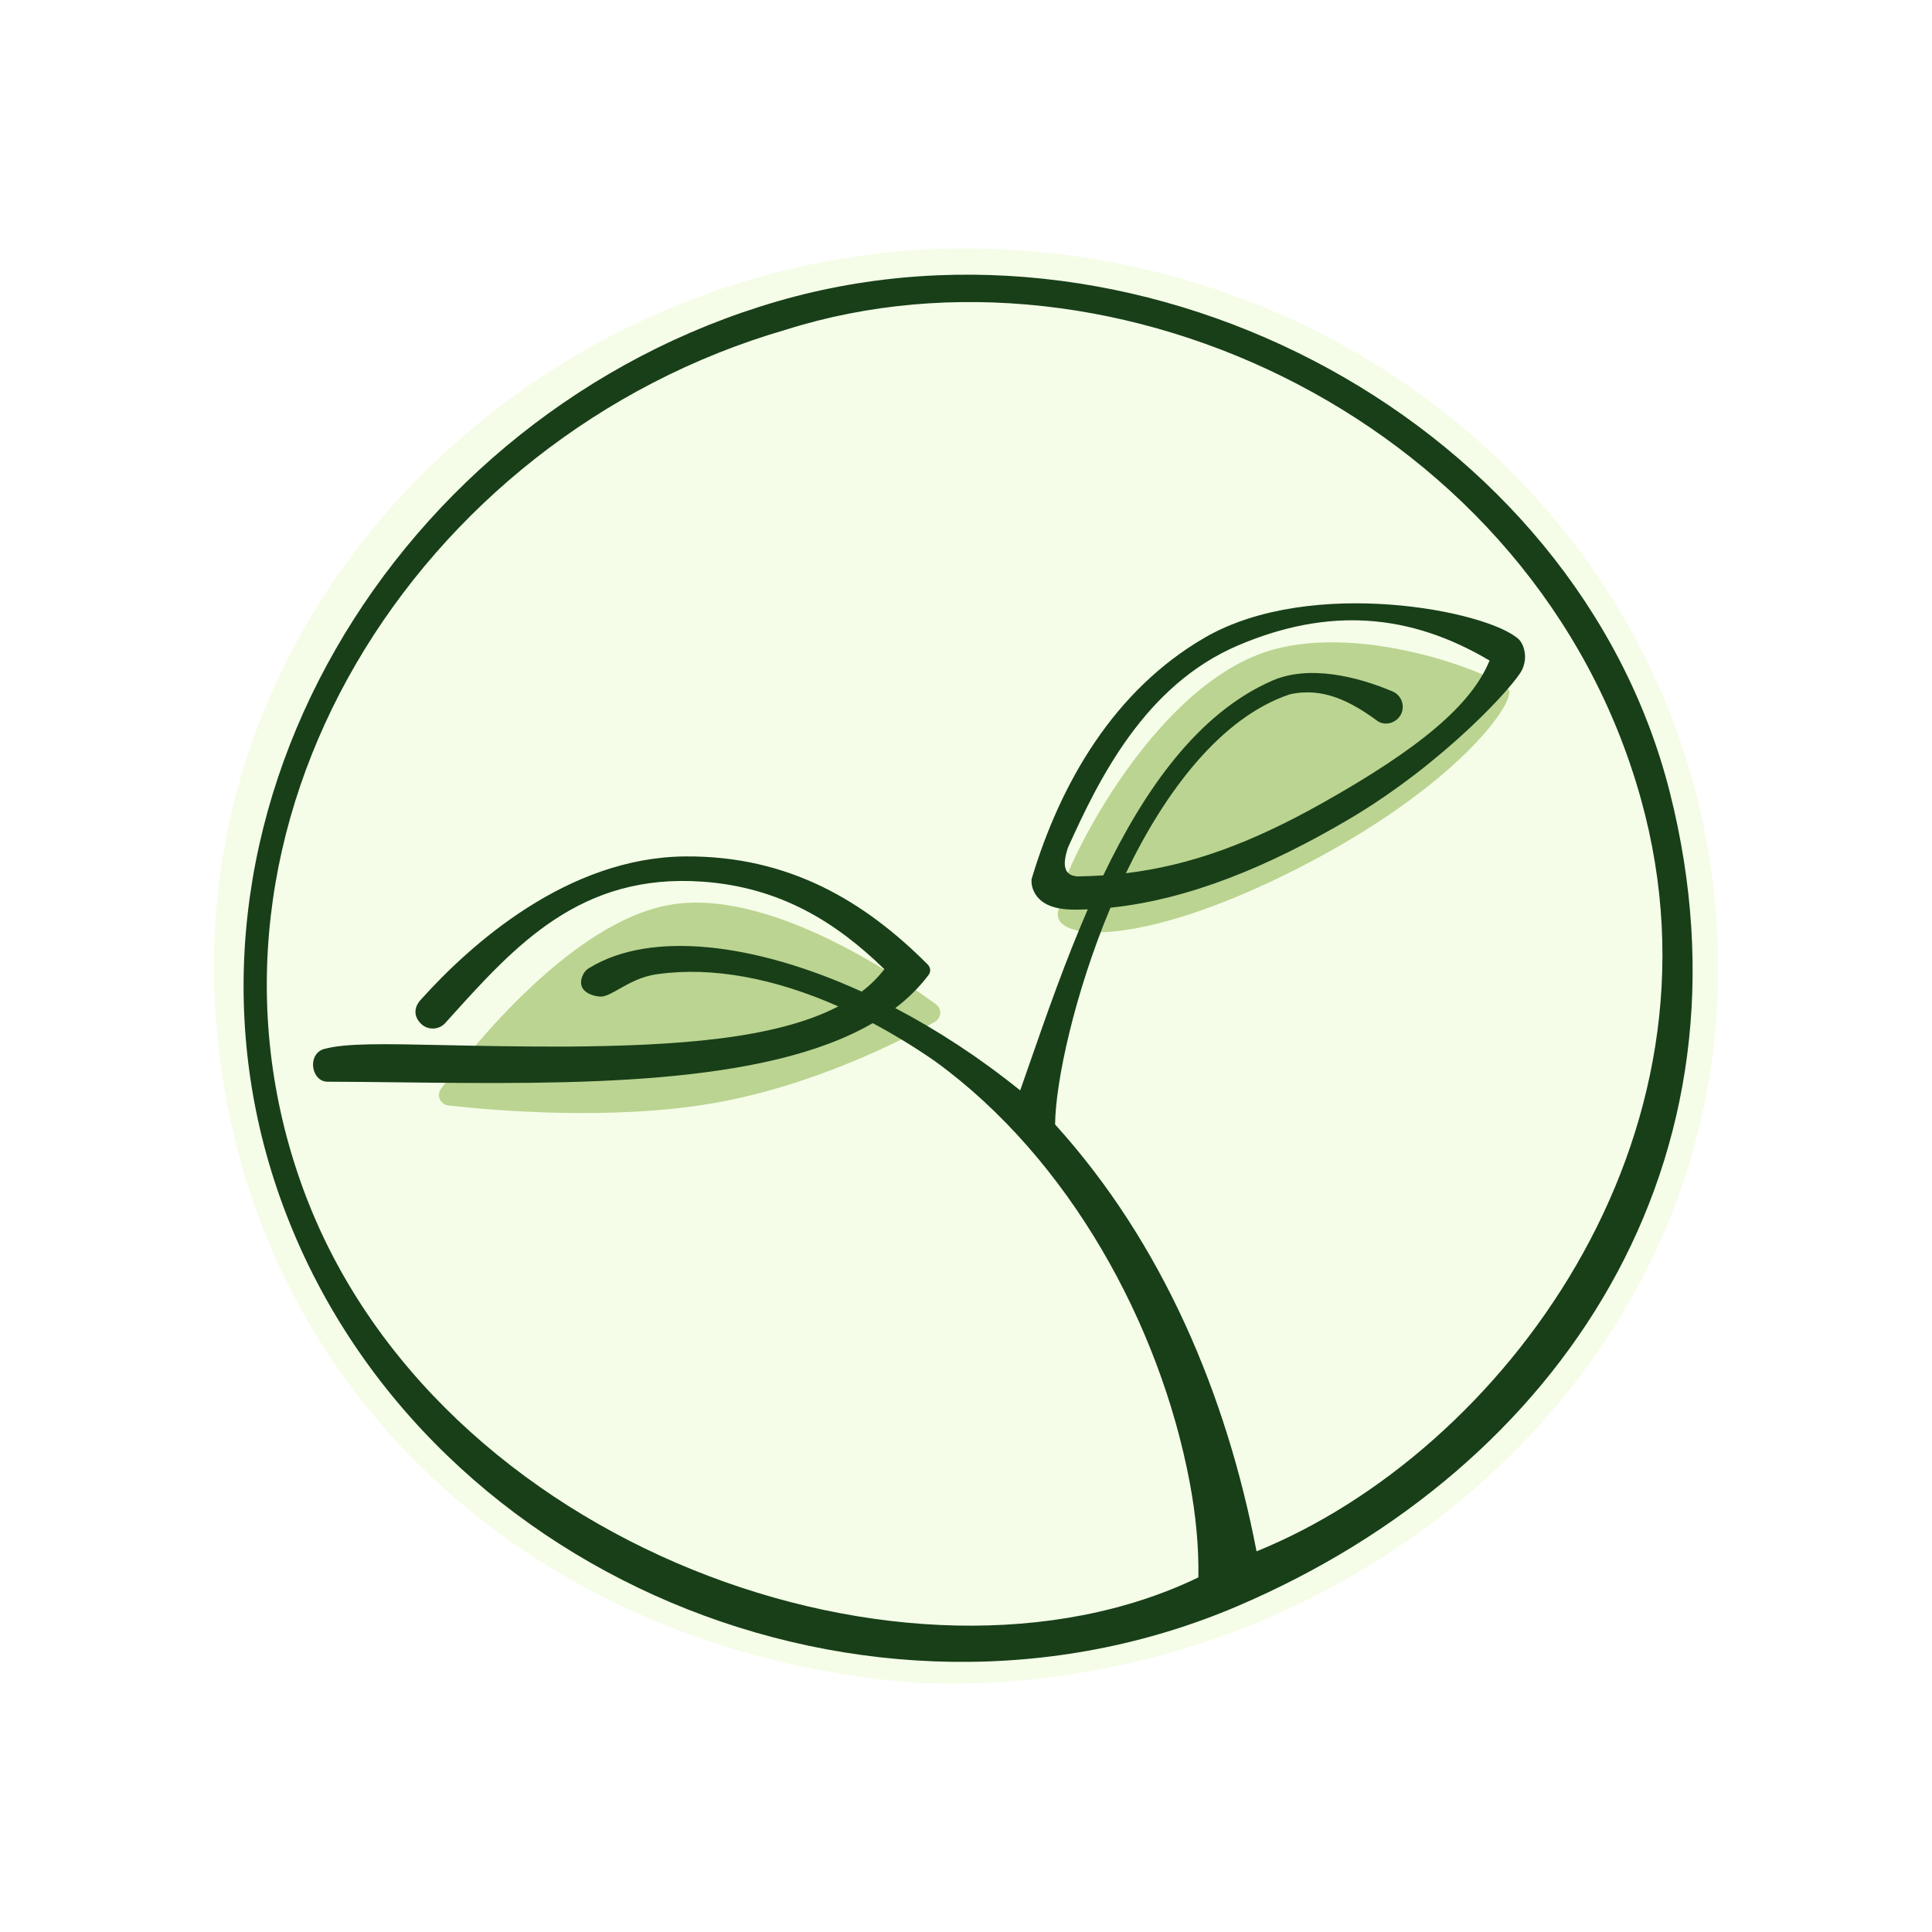
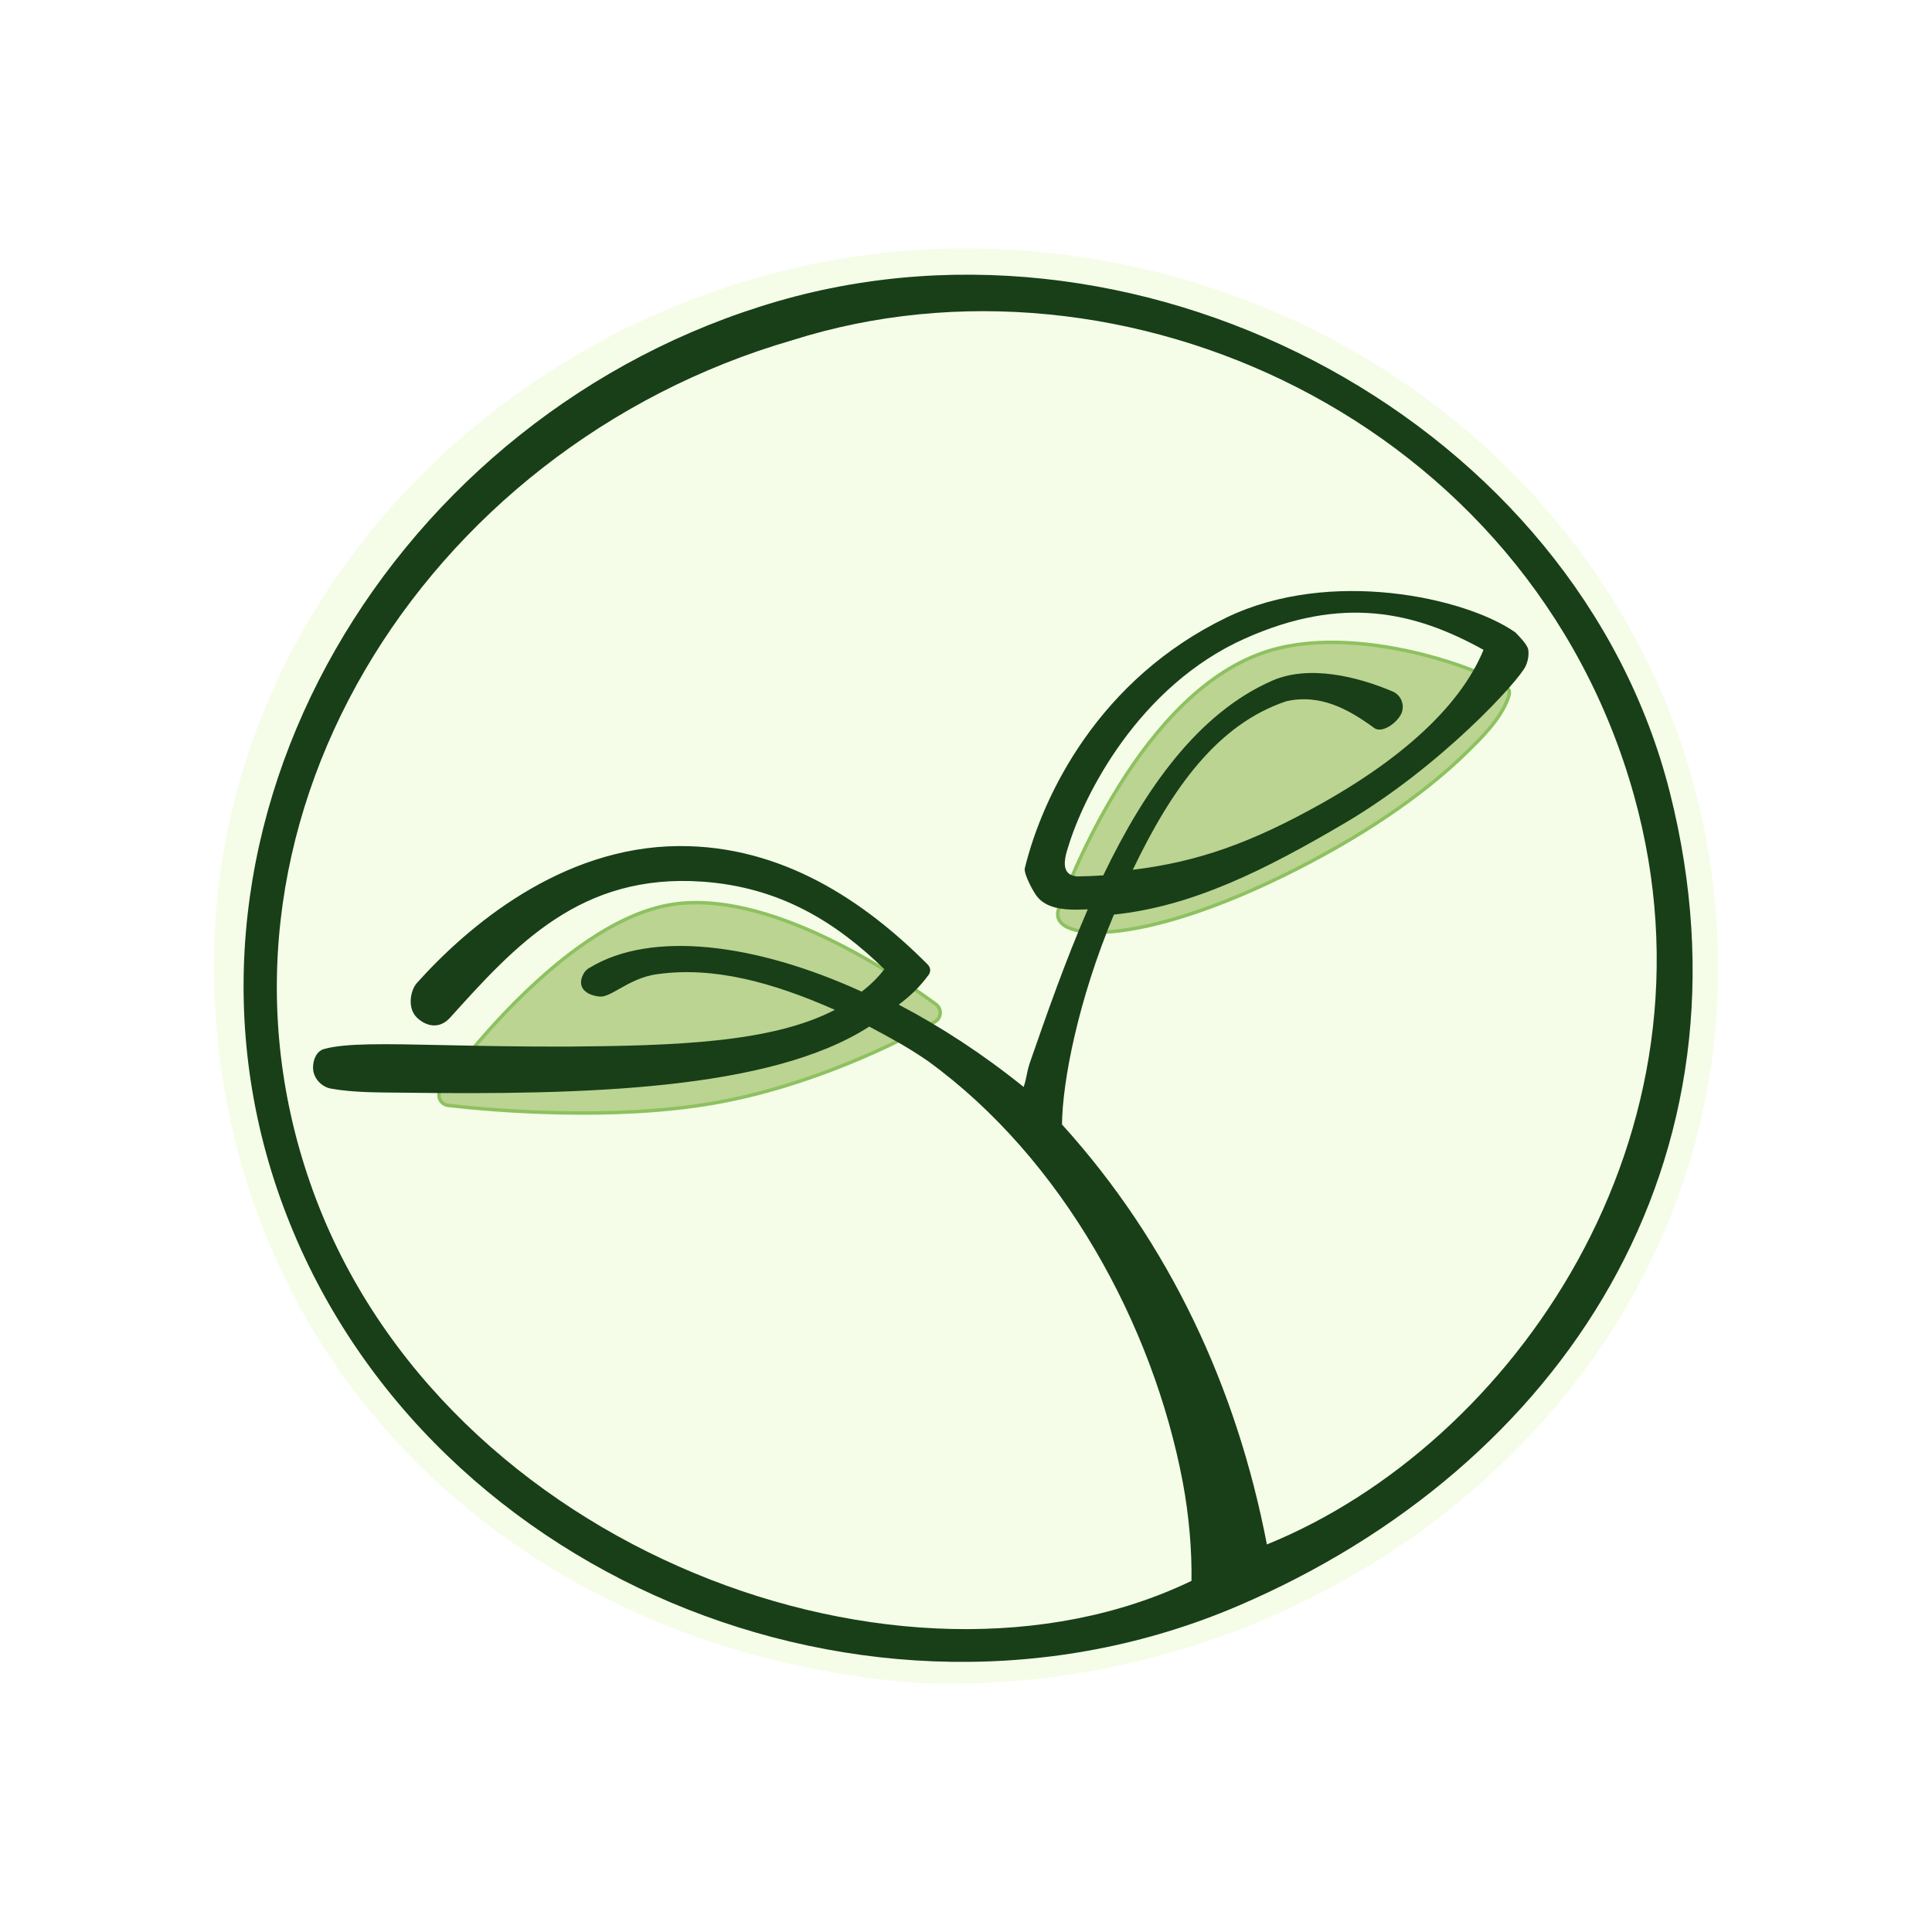
<svg xmlns="http://www.w3.org/2000/svg" width="560" height="560" viewBox="0 0 560 560" fill="none">
  <path d="M497.966 284.439C495.783 405.124 383.727 493.214 265.142 487.758C151.306 478.73 65.469 397.644 62.091 285.884C58.418 164.383 166.94 67.496 288.41 72.162C404.809 76.632 500.072 167.976 497.966 284.439Z" fill="#F5FDE8" />
-   <path d="M306.954 263.256C303.122 262.449 330.715 199.81 368.057 188.576C396.086 180.144 435.735 196.359 437.378 200.1C439.021 203.842 422.183 228.301 375.826 251.882C329.469 275.462 303.115 272.864 306.954 263.256Z" fill="#BBD491" />
+   <path d="M306.954 263.256C309.654 256.5 330.715 199.81 368.057 188.576C396.086 180.144 435.735 196.359 437.378 200.1C439.021 203.842 422.183 228.301 375.826 251.882C329.469 275.462 303.115 272.864 306.954 263.256Z" fill="#BBD491" />
  <path d="M127.871 315.522C137.14 303.075 165.872 267.37 193.929 262.305C222.235 257.195 259.55 282.473 271.259 291.087C273.088 292.432 272.912 295.101 270.932 296.211C261.345 301.584 235.692 314.763 206.601 319.789C177.255 324.859 142.903 321.873 130.021 320.432C127.597 320.161 126.415 317.478 127.871 315.522Z" fill="#BBD491" />
-   <path fill-rule="evenodd" clip-rule="evenodd" d="M358.886 465.464C251.893 511.285 120.061 456.515 81.216 347.217C42.343 237.841 114.729 119.387 225.435 87.313C333.232 56.082 457.145 123.141 484.029 229.738C510.913 336.335 452.819 425.235 358.886 465.464ZM227.69 95.601C323.277 65.319 445.346 122.592 475.665 231.713C503.008 330.125 435.271 420.851 364.216 449.664C355.486 404.271 337.06 360.41 305.823 325.93C305.949 313.518 311.446 288.006 321.871 263.1C344.711 260.722 367.796 251.104 390.772 237.589C418.75 221.131 439.353 198.217 441.21 194.086C441.917 192.513 442.181 190.934 441.978 189.354C441.789 187.879 441.265 186.369 440.224 185.294C431.157 176.949 380.048 167.013 349.297 184.771C322.841 200.047 307.324 227.092 299.022 254.765C298.821 256.534 299.462 258.408 300.544 259.797C303.235 263.251 308.176 263.713 312.225 263.665C313.248 263.653 314.271 263.625 315.294 263.582C308.734 278.667 303.332 294.185 298.536 307.961C297.57 310.738 296.628 313.444 295.706 316.061C284.06 306.653 271.775 298.631 259.509 292.203C263.207 289.383 266.439 286.203 269.134 282.619C269.433 282.222 269.616 281.734 269.619 281.235C269.622 280.617 269.355 280.088 268.965 279.63C250.748 261.321 228.757 248.03 198.705 248.238C164.58 248.474 136.524 273.56 121.878 289.876C119.895 292.072 119.924 294.721 122.063 296.769C124.007 298.63 127.084 298.57 128.953 296.642C129.45 296.092 129.946 295.542 130.443 294.992C149.395 273.983 168.258 253.072 203.561 255.548C226.206 257.136 242.44 267.399 256.336 280.923C254.49 283.34 252.288 285.499 249.768 287.429C218.598 273.213 188.689 269.74 170.991 280.461C169.035 281.402 167.954 284.177 168.622 285.912C169.319 287.721 171.494 288.637 173.813 288.86C175.314 289.004 177.161 287.958 179.464 286.654C182.407 284.988 186.094 282.901 190.749 282.341C206.84 280.128 224.828 283.671 242.982 291.708C224.736 301.217 195.87 303.124 164.164 303.363C150.283 303.392 138.582 303.143 128.832 302.935H128.832C111.427 302.564 100.243 302.325 93.985 304.046C91.856 304.608 90.806 306.471 90.735 308.357C90.647 310.723 92.102 313.527 94.91 313.537C101.68 313.56 108.658 313.639 115.755 313.72C165.596 314.285 221.381 314.919 252.954 296.564C259.012 299.78 265.052 303.47 271.012 307.589C309.987 335.884 336.171 383.92 344.812 429.513C346.639 439.154 347.506 448.482 347.354 457.221C264.302 497.286 125.798 448.74 87.767 344.314C49.631 239.598 120.504 126.656 227.69 95.601ZM312.193 254.036C314.762 254.003 317.291 253.902 319.789 253.731C331.666 228.973 347.127 206.764 368.763 197.294C379.372 192.65 393.384 196.065 403.641 200.418C406.107 201.465 407.258 204.312 406.21 206.778C405.133 209.314 401.883 210.567 399.473 209.12C391.654 203.381 383.559 199.076 373.849 201.258C353.957 207.908 337.736 229.357 326.347 253.11C345.197 250.827 362.711 244.314 383.05 232.905C411.281 217.07 426.473 204.421 431.754 191.466C408.66 177.755 385.086 175.915 358.886 187.067C331.847 198.576 318.471 225.885 309.56 245.665C308.89 247.739 307.684 251.711 309.957 253.316C310.437 253.655 311.147 253.93 312.193 254.036Z" fill="#183F18" />
+   <path fill-rule="evenodd" clip-rule="evenodd" d="M437.836 199.899C438.205 200.74 437.872 201.796 437.576 202.605C435.252 208.937 429.641 214.348 424.951 218.91C415.112 228.479 399.271 240.517 376.053 252.327C352.841 264.134 334.6 269.408 322.612 270.513C316.632 271.064 312.143 270.584 309.367 269.302C307.973 268.658 306.967 267.791 306.457 266.706C305.942 265.61 305.97 264.371 306.49 263.07C307.838 259.697 313.793 243.795 324.091 227.33C334.376 210.886 349.06 193.769 367.913 188.098C382.056 183.843 399.081 185.813 412.735 189.289C422.986 191.898 431.37 195.356 435.336 197.757C436.187 198.273 437.412 198.935 437.836 199.899ZM412.489 190.258C398.901 186.799 382.087 184.878 368.202 189.055C349.713 194.617 335.195 211.463 324.939 227.861C314.695 244.238 308.77 260.059 307.418 263.441C306.978 264.543 306.99 265.487 307.362 266.28C307.74 267.084 308.526 267.812 309.786 268.394C312.321 269.565 316.598 270.063 322.521 269.517C334.339 268.427 352.454 263.209 375.599 251.436C398.739 239.666 414.495 227.684 424.253 218.193C428.831 213.741 434.368 208.444 436.637 202.26C436.833 201.726 437.172 200.875 436.92 200.301C436.594 199.558 435.463 199.004 434.818 198.613C431.007 196.305 422.67 192.849 412.489 190.258ZM239.031 271.097C253.403 277.874 265.688 286.368 271.556 290.684C273.679 292.246 273.471 295.361 271.177 296.647C261.571 302.03 235.86 315.242 206.686 320.282C177.266 325.364 142.854 322.371 129.965 320.929C127.163 320.615 125.78 317.493 127.47 315.223C132.113 308.988 141.633 296.924 153.512 285.781C165.376 274.651 179.663 264.372 193.84 261.813C208.153 259.229 224.678 264.329 239.031 271.097ZM238.605 272.002C224.297 265.255 208.011 260.271 194.018 262.797C180.138 265.303 166.03 275.409 154.197 286.51C142.378 297.597 132.898 309.609 128.272 315.821C127.049 317.463 128.031 319.706 130.076 319.935C142.952 321.376 177.244 324.353 206.516 319.296C235.524 314.285 261.119 301.138 270.688 295.775C272.354 294.841 272.496 292.617 270.963 291.49C265.121 287.192 252.894 278.74 238.605 272.002Z" fill="#8EC160" />
+   <path fill-rule="evenodd" clip-rule="evenodd" d="M358.886 465.464C251.893 511.285 120.061 456.515 81.216 347.217C42.343 237.842 114.729 119.387 225.435 87.313C333.232 56.082 457.145 123.141 484.029 229.738C510.913 336.335 452.819 425.235 358.886 465.464ZM229.69 98.602C325.277 68.319 443.346 121.592 473.665 230.713C501.008 329.125 438.271 418.851 367.216 447.664C358.486 402.272 339.06 360.41 307.823 325.93C307.949 313.518 312.446 290.006 322.871 265.1C345.711 262.722 366.796 252.105 389.772 238.589C417.75 222.132 440.353 197.217 442.21 193.086C442.917 191.513 443.181 189.934 442.978 188.354C442.789 186.88 440.265 184.369 439.224 183.294C424.815 173.175 385.5 164.5 355.5 179C318.575 196.847 302.202 230.42 297.022 251.765C296.821 253.534 299.462 258.408 300.544 259.797C303.235 263.251 308.176 263.713 312.225 263.665C313.248 263.653 314.271 263.625 315.294 263.582C308.734 278.667 303.332 294.185 298.536 307.962C297.57 310.738 297.628 312.444 296.706 315.061C285.06 305.653 272.775 297.632 260.509 291.203C264.207 288.383 266.439 286.203 269.134 282.619C269.433 282.222 269.616 281.735 269.619 281.235C269.622 280.617 269.355 280.088 268.965 279.63C250.748 261.321 226.757 245.031 196.705 245.238C162.58 245.475 135.524 268.56 120.878 284.876C118.895 287.073 118.007 292.278 120.878 294.992C123.592 297.558 127.41 298.354 130.443 294.992C149.395 273.983 168.258 253.072 203.561 255.548C226.206 257.136 242.44 267.399 256.336 280.923C254.49 283.34 252.288 285.5 249.768 287.43C218.598 273.213 188.689 269.741 170.991 280.461C169.035 281.402 167.954 284.177 168.622 285.912C169.319 287.722 171.494 288.637 173.813 288.86C175.314 289.004 177.161 287.958 179.464 286.654C182.407 284.988 186.094 282.901 190.749 282.341C206.84 280.128 223.828 284.671 241.982 292.708C223.736 302.217 195.87 303.124 164.164 303.363C150.283 303.393 138.582 303.143 128.832 302.935C111.427 302.564 100.243 302.325 93.985 304.046C91.856 304.608 90.779 306.926 90.735 309.357C90.679 312.504 93.23 315.056 95.91 315.537C102.5 316.72 109.658 316.639 116.755 316.72C169.417 317.401 223.281 316.031 251.954 297.564C258.012 300.78 263.052 303.47 269.012 307.589C307.987 335.884 334.171 383.92 342.812 429.513C344.639 439.154 345.506 449.482 345.354 458.222C262.302 498.286 128.798 449.74 90.767 345.314C52.631 240.598 122.504 129.656 229.69 98.602ZM312.193 254.036C314.762 254.004 317.291 253.902 319.789 253.731C331.666 228.973 347.127 206.764 368.763 197.294C379.372 192.65 393.384 196.065 403.641 200.419C406.107 201.465 407.258 204.312 406.21 206.778C405.133 209.314 400.883 212.567 398.473 211.12C390.654 205.381 382.559 201.076 372.849 203.258C352.957 209.908 339.736 228.357 328.347 252.11C347.197 249.827 362.711 244.314 383.05 232.905C411.281 217.07 424.719 201.308 430 188.354C409.917 177.216 389.026 172.523 360.886 185.068C330.018 198.828 314.1 230.548 309.56 245.665C308.89 247.739 307.684 251.712 309.957 253.316C310.437 253.655 311.147 253.93 312.193 254.036Z" fill="#183F18" />
</svg>
